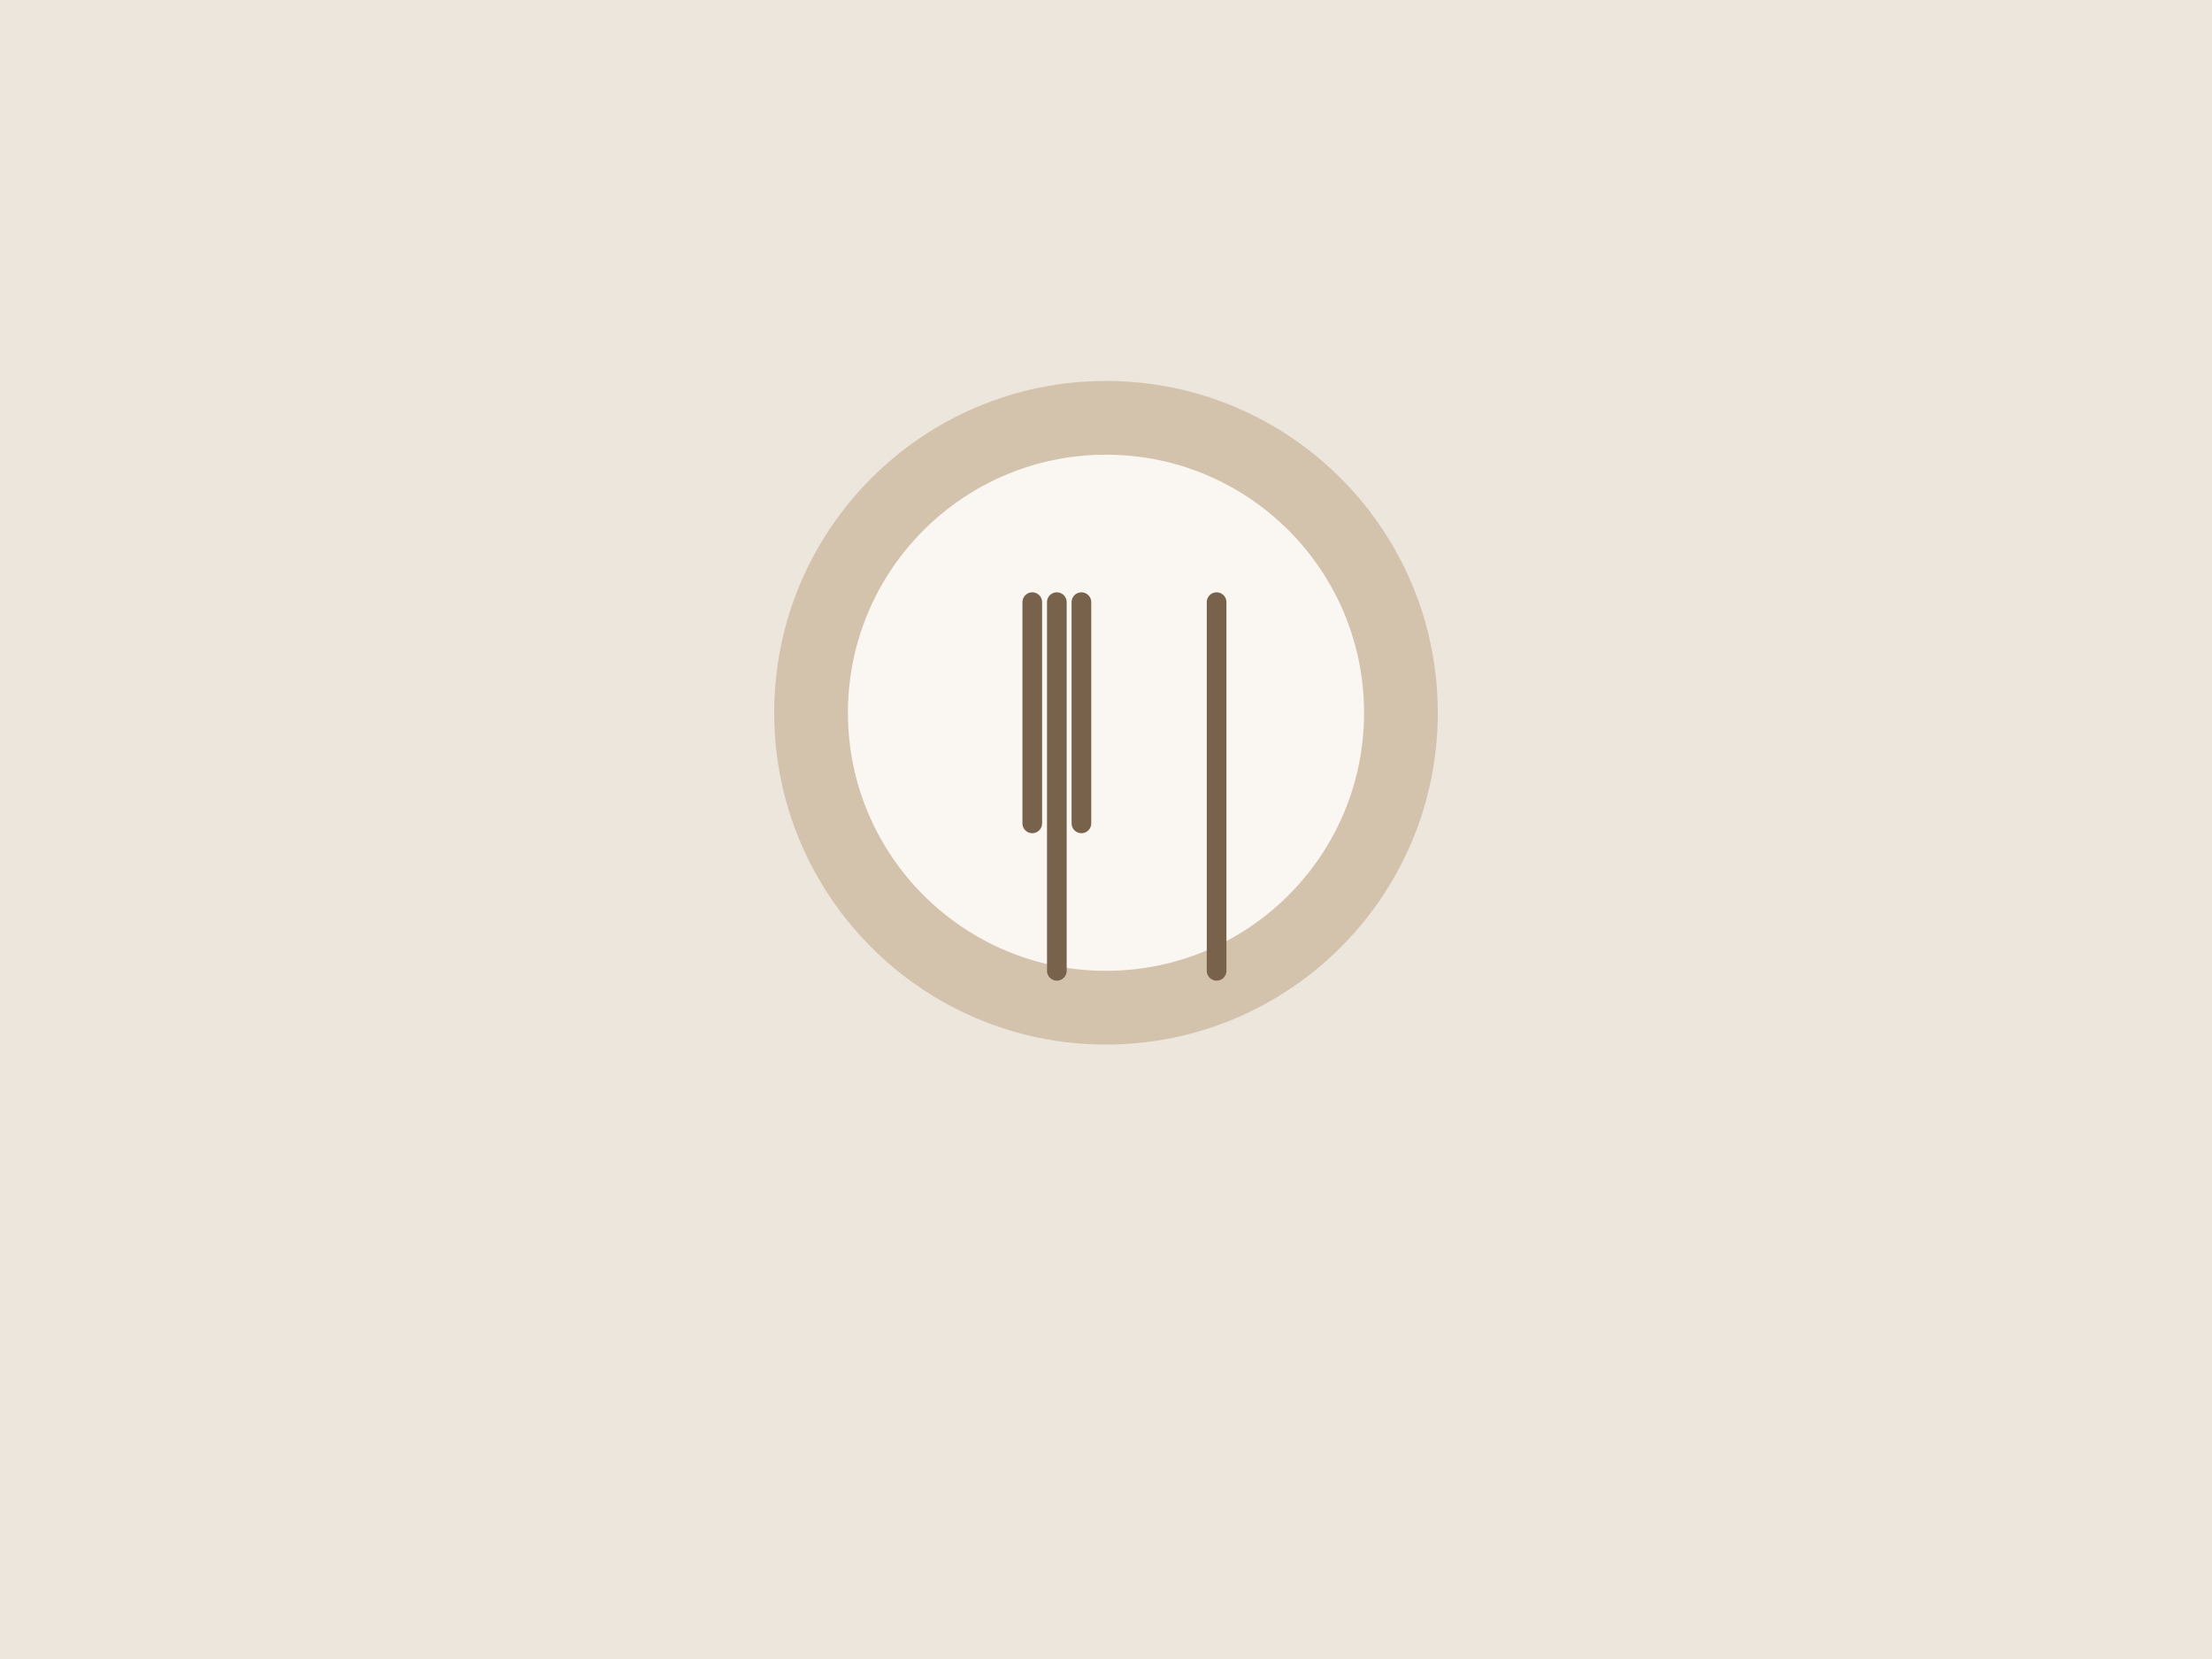
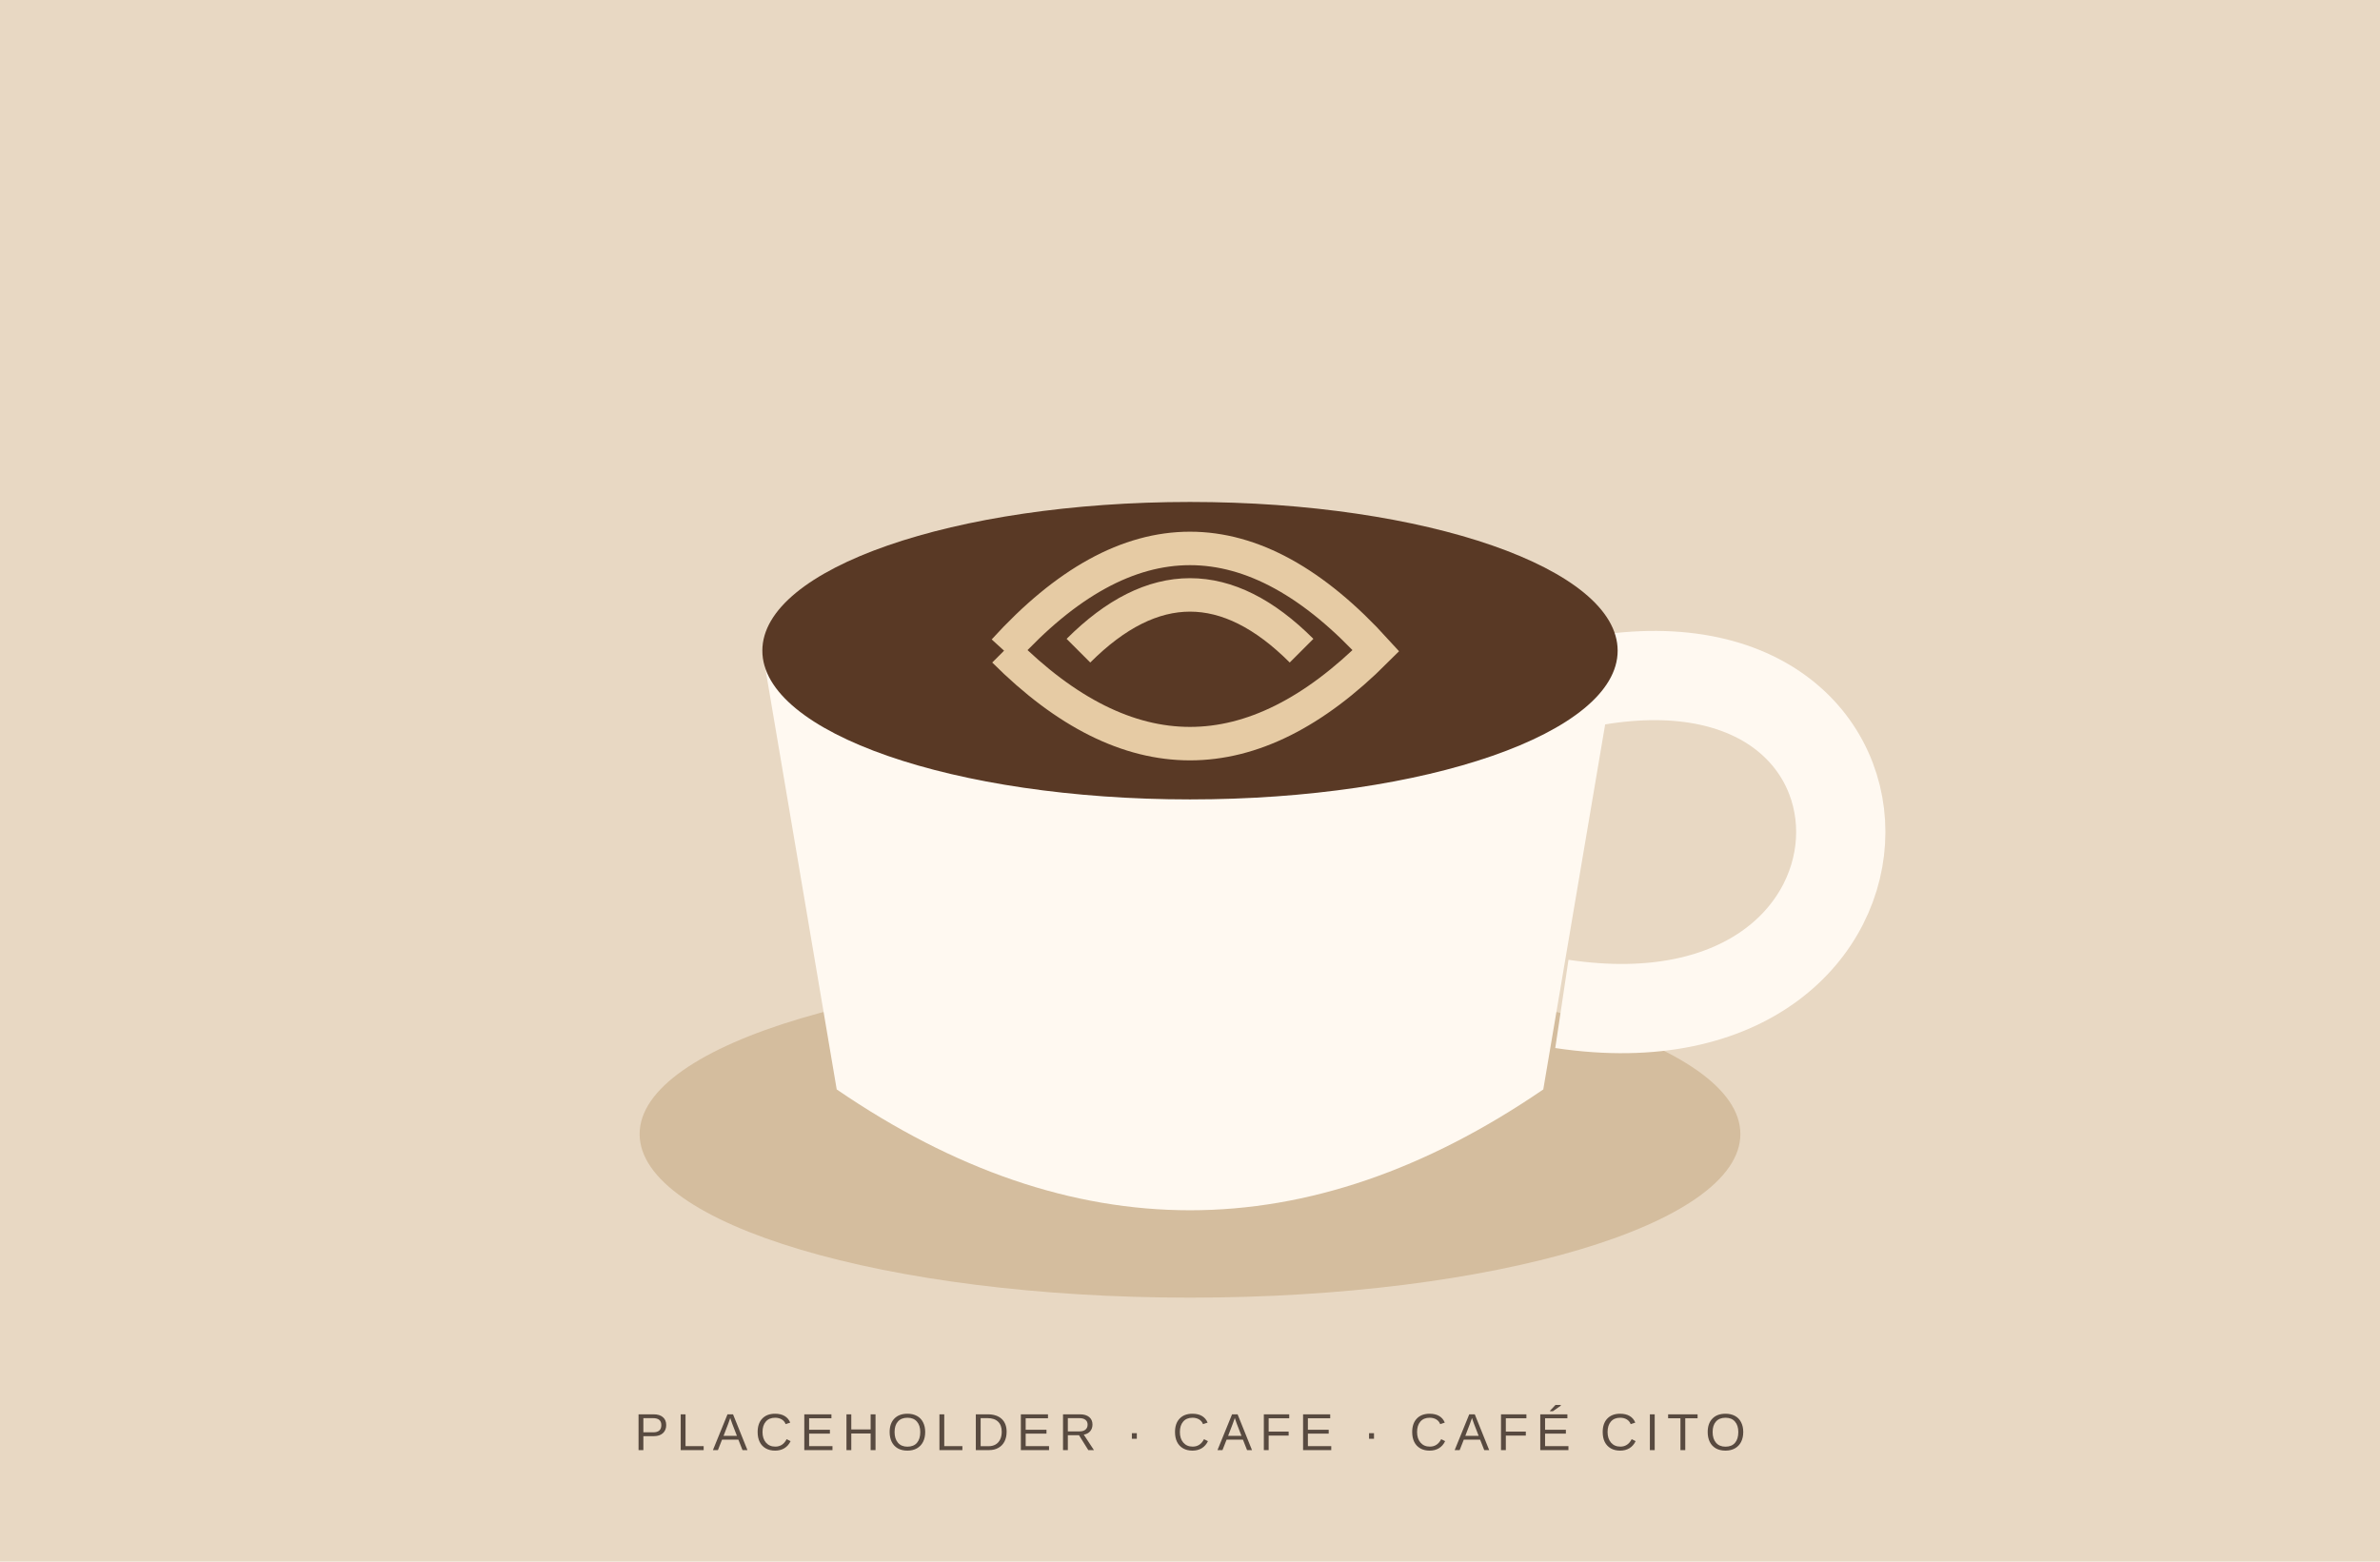
- <svg xmlns="http://www.w3.org/2000/svg" width="900" height="675" viewBox="0 0 900 675">
-   <rect width="900" height="675" fill="#ede6dc" />
-   <circle cx="450" cy="290" r="135" fill="#d3c3ad" />
-   <circle cx="450" cy="290" r="105" fill="#faf7f2" />
-   <path d="M420 245v90m20-90v90m-10-90v150m65-150v150" stroke="#78624c" stroke-width="8" stroke-linecap="round" />
+ <svg xmlns="http://www.w3.org/2000/svg" viewBox="0 0 640 420">
+   <rect width="640" height="420" fill="#e8d8c3" />
+   <ellipse cx="320" cy="305" rx="148" ry="44" fill="#d4bd9e" />
+   <path d="M420 185c100-25 100 100 0 85" fill="none" stroke="#fff9f1" stroke-width="24" />
+   <path d="M205 175h230l-20 118q-95 65-190 0z" fill="#fff9f1" />
+   <ellipse cx="320" cy="175" rx="115" ry="40" fill="#593925" />
+   <path d="M270 175q50-55 100 0q-50 50-100 0m20 0q30-30 60 0" fill="none" stroke="#e6cba4" stroke-width="9" />
+   <text x="320" y="390" text-anchor="middle" font-family="Arial,sans-serif" font-size="14" letter-spacing="2" fill="#584a40">PLACEHOLDER · CAFE · CAFÉ CITO</text>
</svg>
